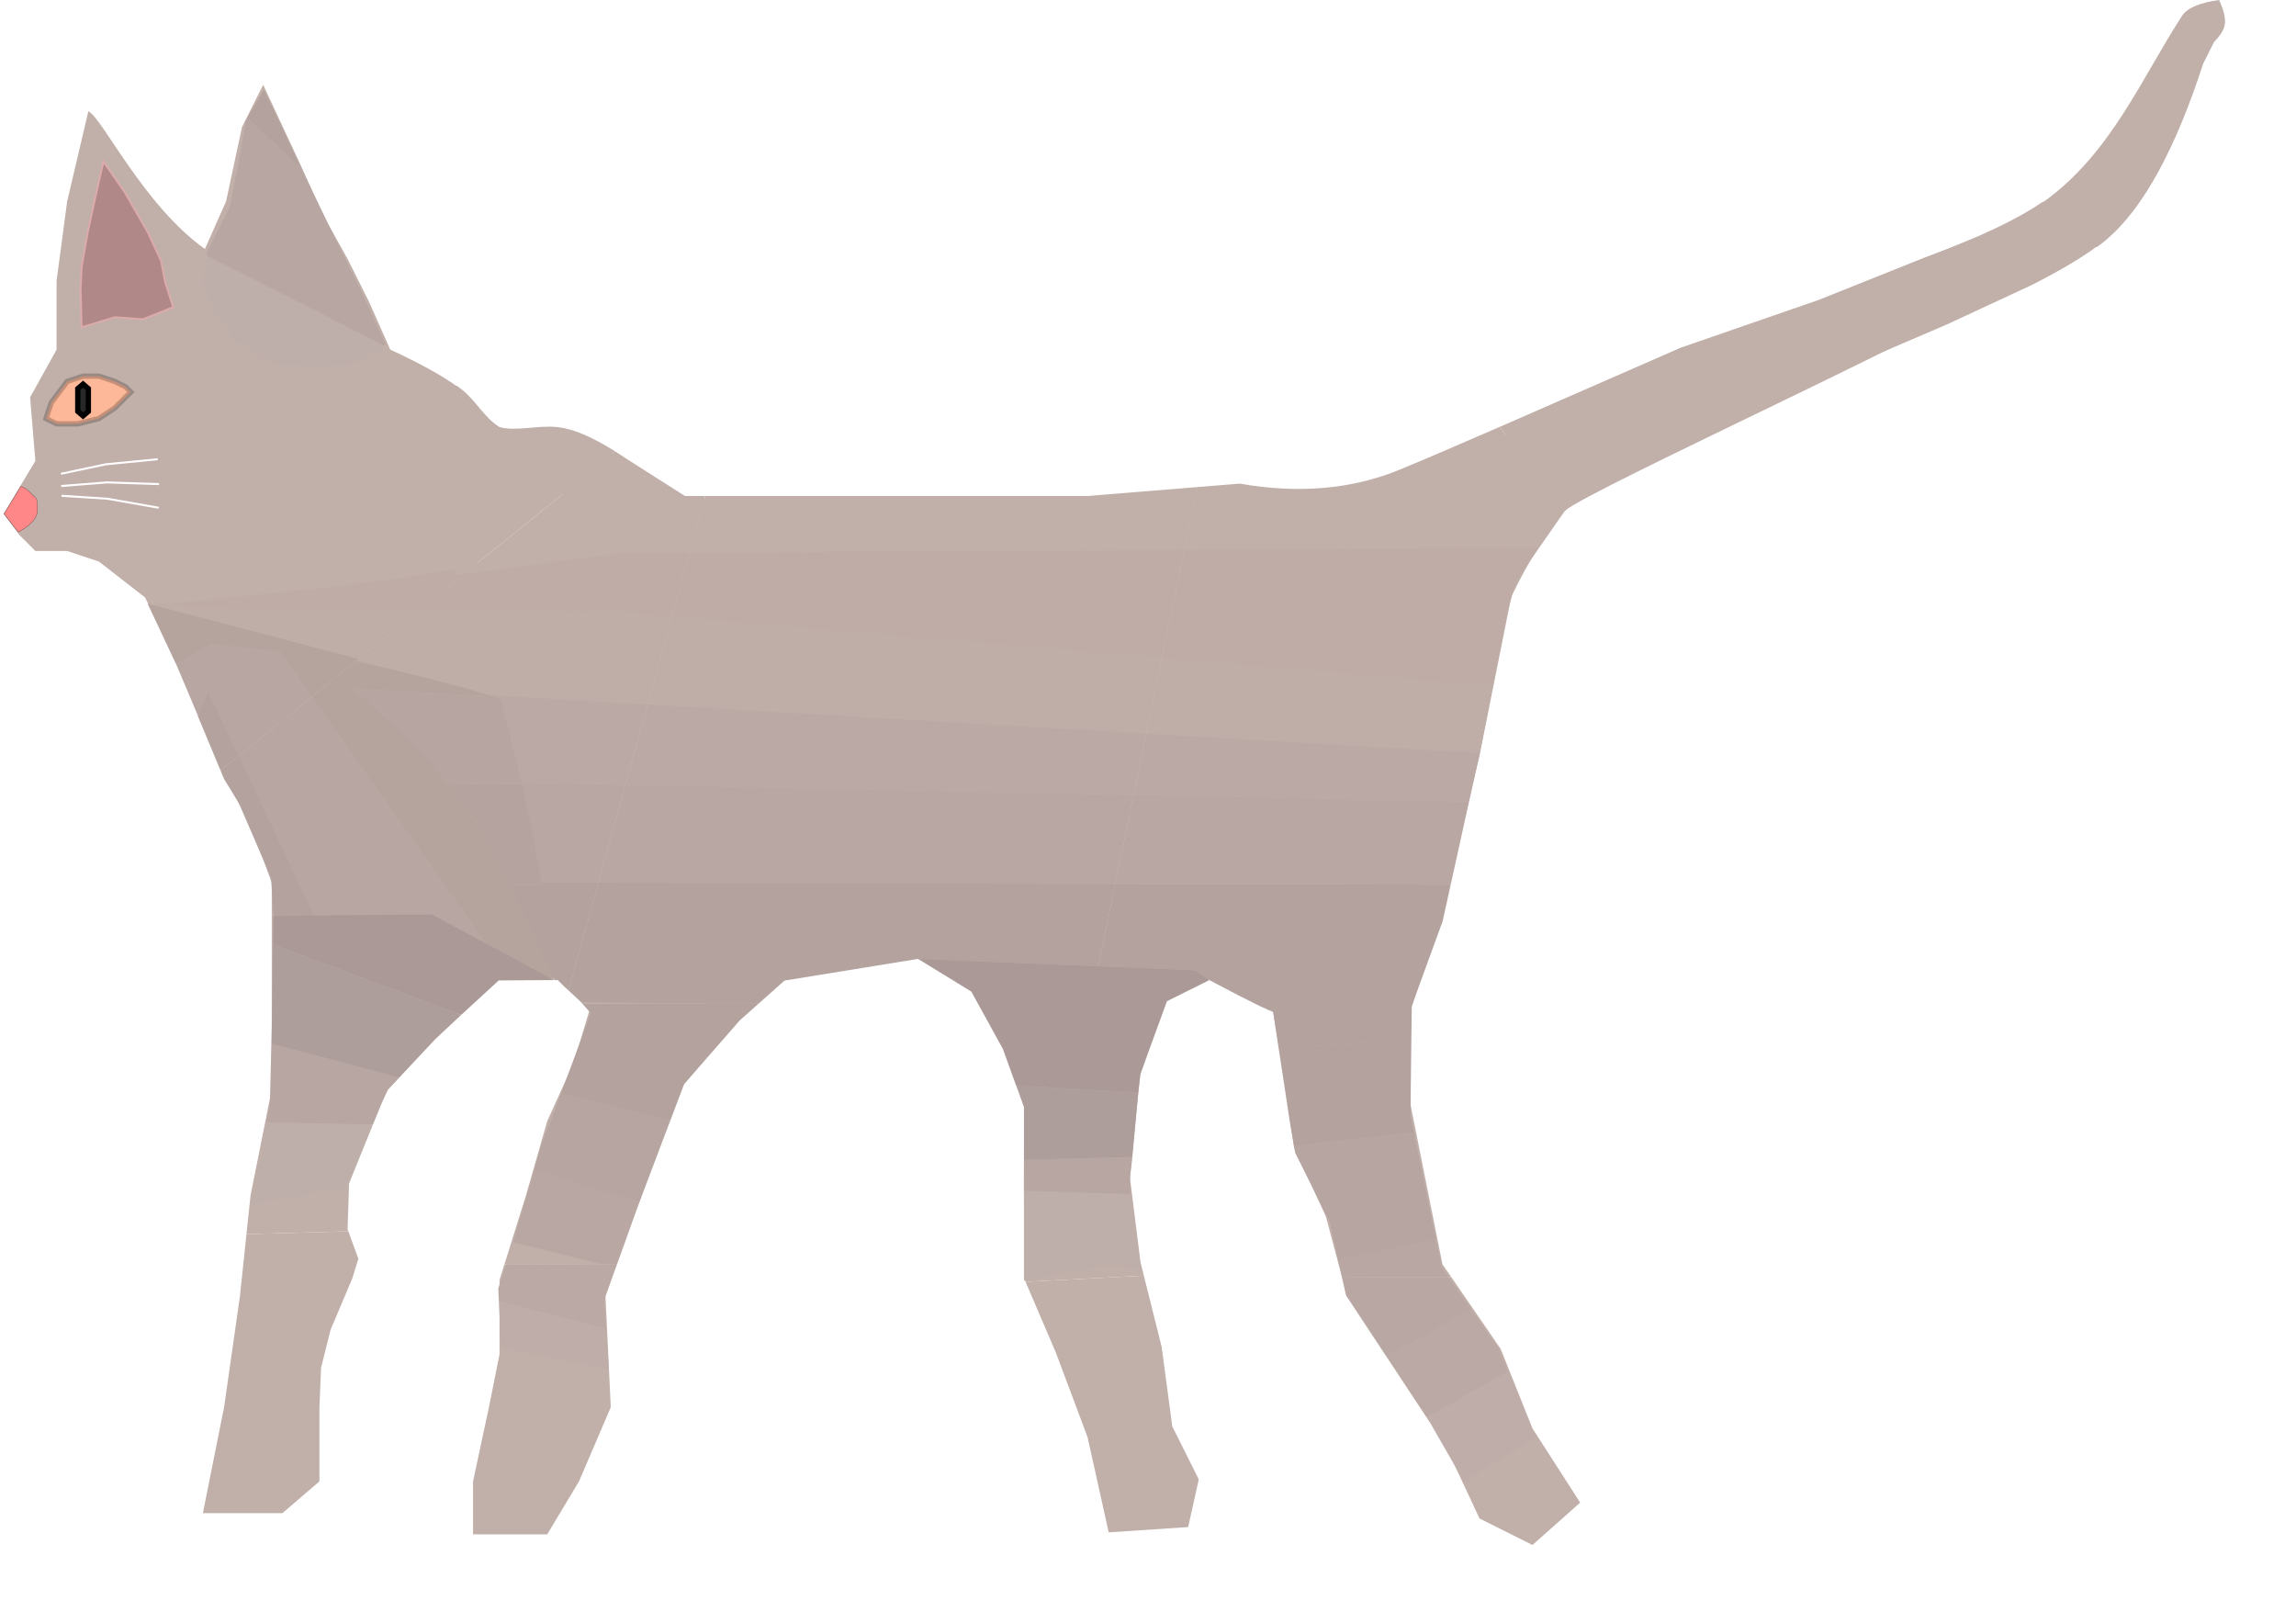
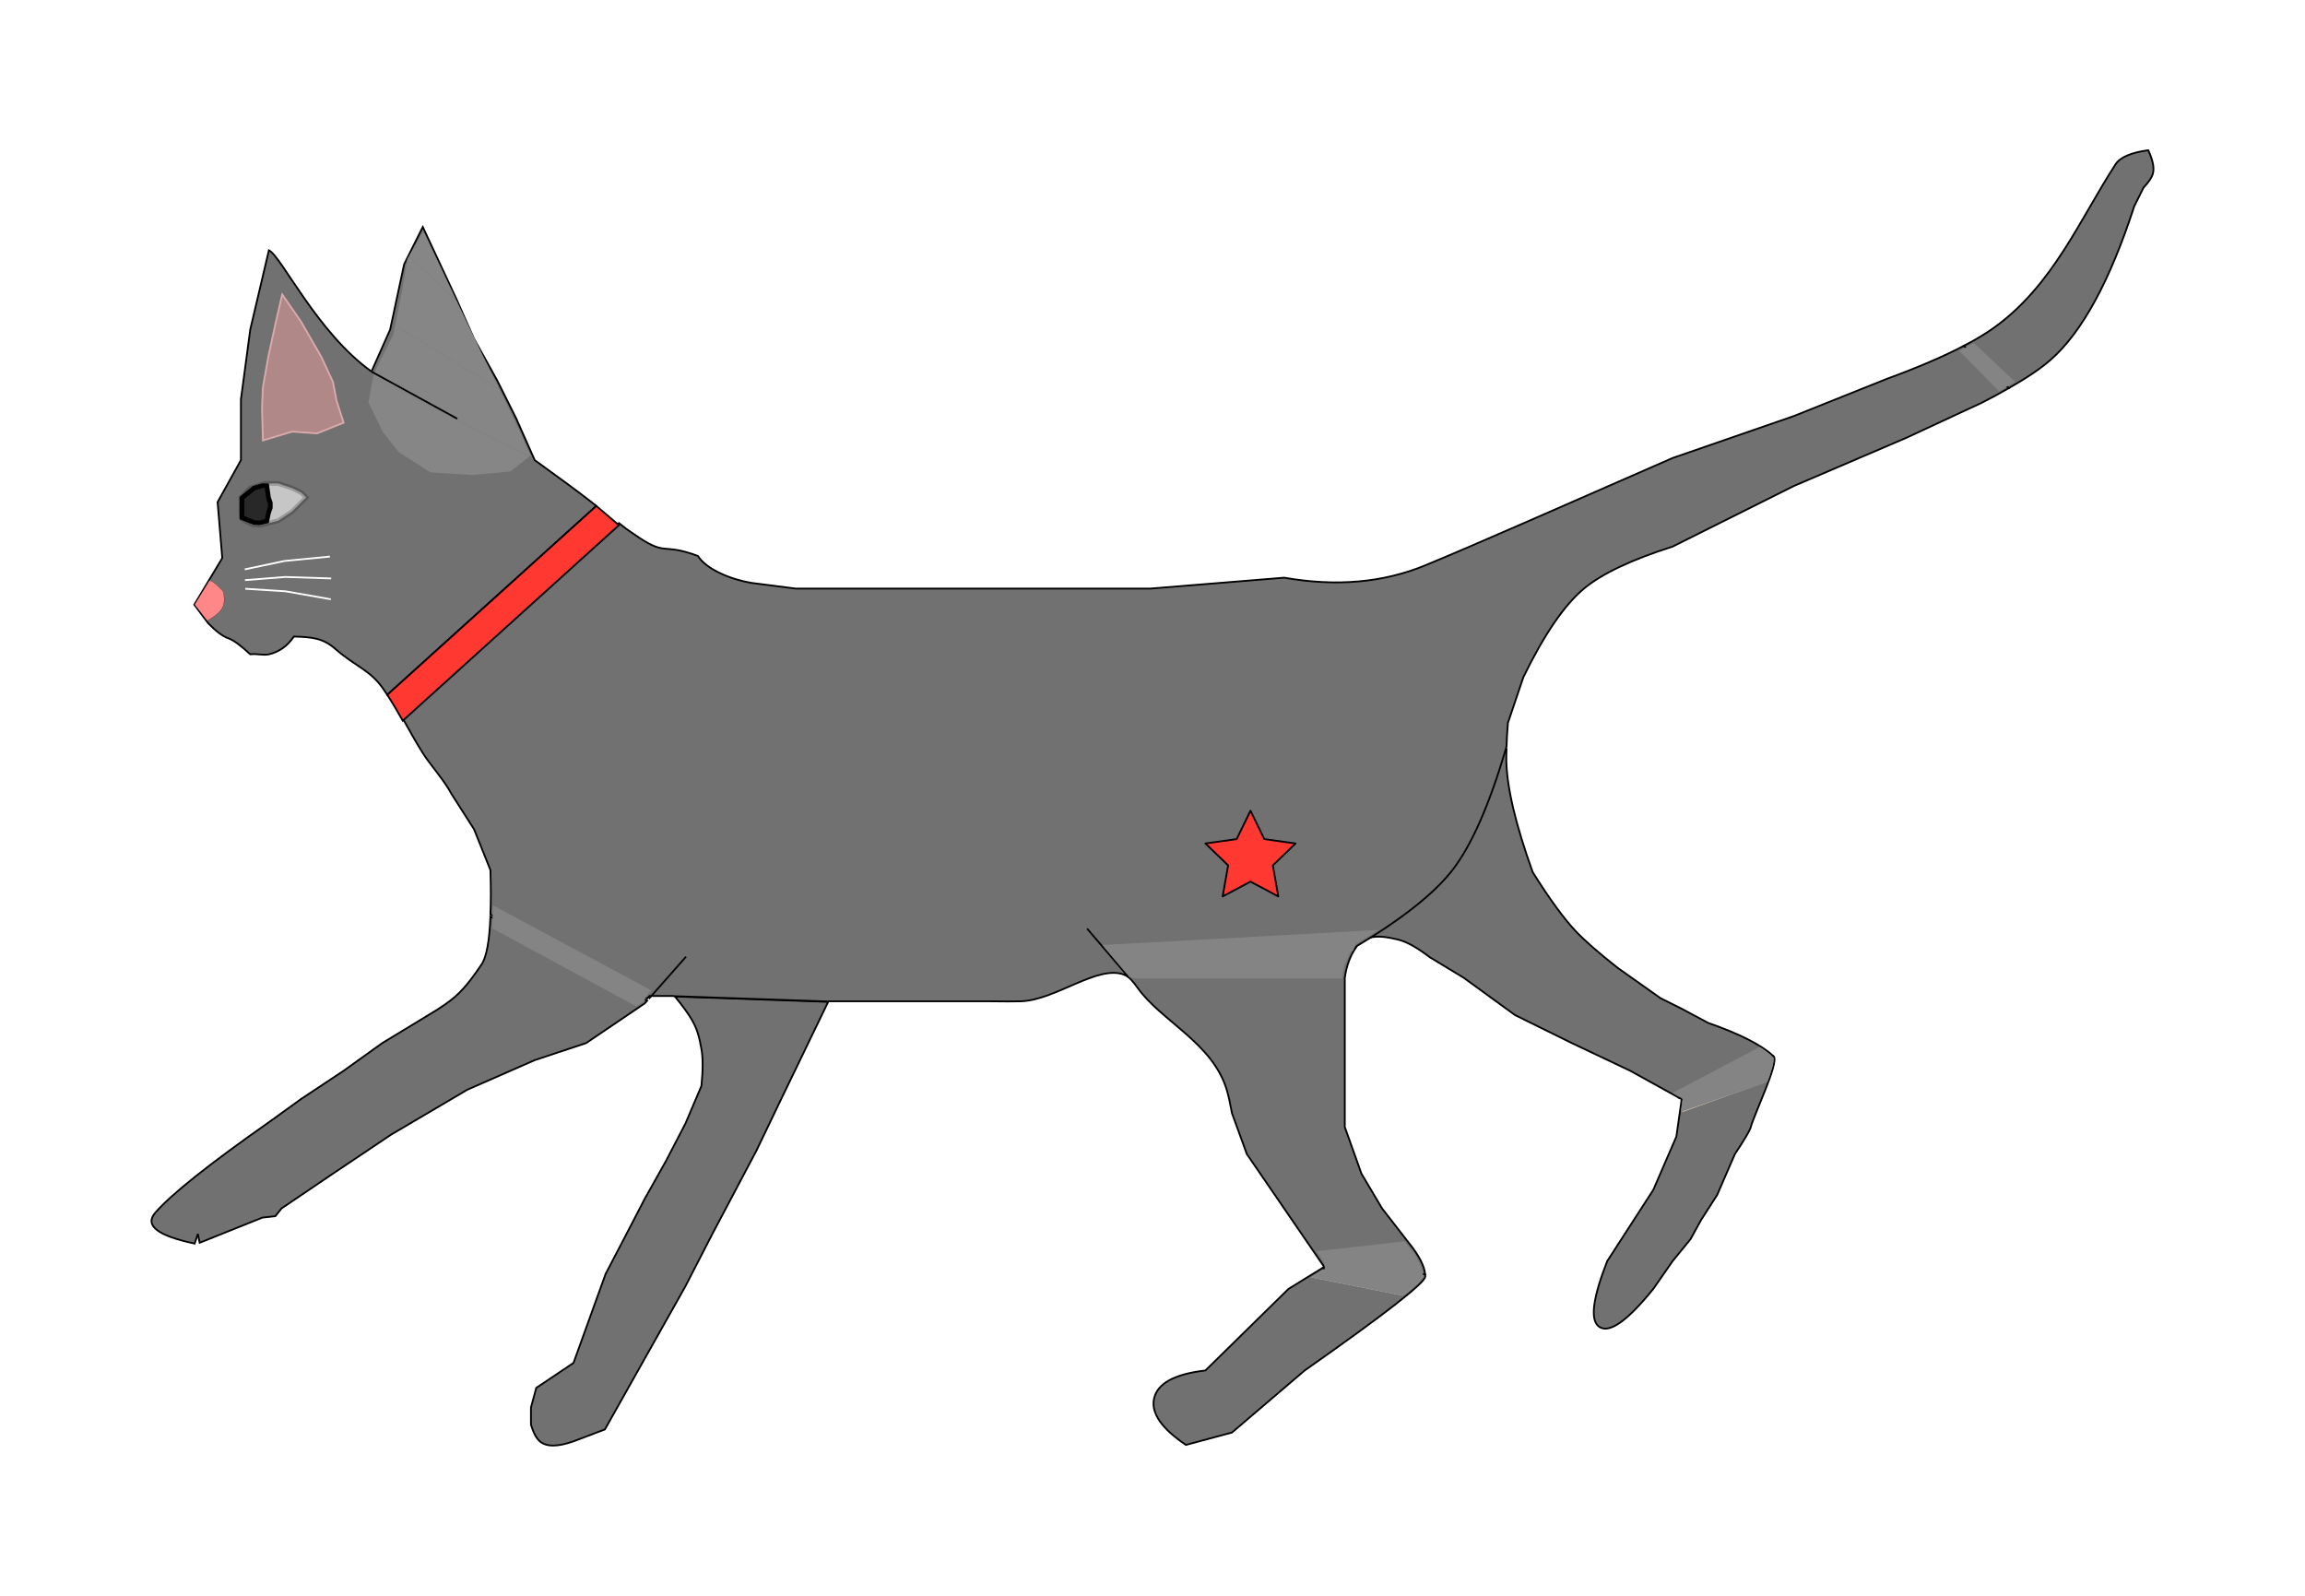
- <svg xmlns="http://www.w3.org/2000/svg" style="isolation:isolate" viewBox="0 0 1140 800">
+ <svg xmlns="http://www.w3.org/2000/svg" style="isolation:isolate" viewBox="0 0 1300 900">
  <defs>
-     <clipPath id="_clipPath_NShyW6czIFx6IiG2rVbZh7Ts6M9mzGLn">
-       <rect width="1140" height="800" />
+     <clipPath id="_clipPath_KwQcZLD8CQBrF9cuWZviYLbmrMdDDrrR">
+       <rect width="1300" height="900" />
    </clipPath>
  </defs>
-   <g clip-path="url(#_clipPath_NShyW6czIFx6IiG2rVbZh7Ts6M9mzGLn)">
-     <g class="front-leg-left">
-       <g class="bottom">
-         <path d=" M 306.379 627.57 L 300.626 643.39 L 303.256 698.623 L 287.475 735.445 L 271.695 761.747 L 234.873 761.747 L 234.873 735.445 L 242.763 698.623 L 248.023 672.322 L 248.023 635.5 L 250.444 627.756 L 306.379 627.57 Z " fill="rgb(193,175,169)" />
-         <path d=" M 298.662 627.596 L 305.601 629.324 L 300 645.231 L 300.965 659.711 L 247.678 645.959 L 247.385 639.692 L 251.365 627.753 L 298.662 627.596 Z " fill="rgb(187,169,165)" />
-         <path d=" M 298.662 627.596 L 254.791 616.672 L 252.923 623.077 L 251.365 627.753 L 298.662 627.596 Z " fill="rgb(187,169,165)" />
-         <path d=" M 300.965 659.711 L 302.308 679.846 L 248.769 669.231 L 247.678 645.959 L 300.965 659.711 Z " fill="rgb(191,173,169)" />
-         <path d=" M 306.218 627.571 L 305.601 629.324 L 298.662 627.596 L 306.218 627.571 Z " fill="rgb(185,167,164)" />
+   <g clip-path="url(#_clipPath_KwQcZLD8CQBrF9cuWZviYLbmrMdDDrrR)">
+     <g style="isolation:isolate" class="cat">
+       <g class="leg-front-right">
+         <path d=" M 467.097 565.014 L 440.598 619.832 L 426.598 648.994 L 401.598 696.255 L 386.598 725.417 L 341.161 806.178 L 323.451 812.901 Q 309.973 817.653 304.451 812.901 Q 301.564 810.415 299.451 803.534 L 299.451 793.795 L 302.451 782.734 L 323.451 768.656 L 341.598 718.378 L 351.598 699.272 L 363.598 676.144 L 375.598 654.765 L 386.598 633.607 L 395.598 612.449 Q 396.944 598.972 395.598 591.677 C 394.469 585.556 393.501 580.955 390.451 575.588 C 388.468 572.098 385.229 567.591 380.669 562.014 L 467.097 565.014 Z " fill="rgb(113,113,113)" vector-effect="non-scaling-stroke" stroke-width="1" stroke="rgb(0,0,0)" stroke-linejoin="miter" stroke-linecap="square" stroke-miterlimit="3" />
      </g>
-       <g class="top">
-         <path d=" M 306.379 627.57 L 311.147 614.459 L 326.927 569.747 L 337.448 540.815 L 366.38 506.623 L 376.38 497.734 L 289.872 498.499 L 292.736 501.363 L 284.845 527.664 L 271.695 556.596 L 261.174 593.418 L 250.444 627.756 L 306.379 627.57 Z " fill="rgb(193,175,169)" />
-         <path d=" M 306.218 627.571 L 311.538 612.462 L 317.442 596.879 L 265.159 581.124 L 254.791 616.672 L 298.662 627.596 L 306.218 627.571 Z " fill="rgb(185,167,164)" />
-         <path d=" M 317.442 596.879 L 332.809 556.32 L 278.614 542.686 L 277.385 546 L 269.077 567.692 L 265.159 581.124 L 317.442 596.879 Z " fill="rgb(183,165,162)" />
-         <path d=" M 332.809 556.32 L 339.692 538.154 L 351.044 525.171 L 292.686 504.745 L 278.614 542.686 L 332.809 556.32 Z " fill="rgb(179,162,158)" />
-         <path d=" M 376.593 498.302 L 367.313 506.563 L 351.044 525.171 L 292.686 504.745 L 293.333 503 L 288.582 497.645 L 376.593 498.302 Z " fill="rgb(179,162,158)" />
+       <g class="leg-back-right">
+         <g class="bottom">
+           <path d=" M 999.872 595.446 Q 1000.236 595.704 1000.451 595.914 C 1003.22 599.682 989.222 628.741 987.451 635.612 Q 986.703 638.517 978.451 650.914 L 968.451 673.969 L 959.451 687.969 L 953.451 698.873 L 943.327 711.27 L 932.451 726.914 Q 909.738 755.017 901.451 747.914 Q 894.451 741.914 906.451 711.27 L 932.451 671.049 L 945.451 641.01 L 948.451 619.969 L 947.025 619.179 L 999.872 595.446 Z " fill="rgb(113,113,113)" vector-effect="non-scaling-stroke" stroke-width="1" stroke="rgb(0,0,0)" stroke-linejoin="miter" stroke-linecap="square" stroke-miterlimit="3" />
+           <path d=" M 946.383 617.326 L 949.846 619.389 L 948.763 627.203 L 995.969 610.239 L 997.351 606.469 L 998.772 601.711 L 999.017 600.848 L 999.479 598.357 L 999.51 597.154 L 997.6 595.119 L 996.991 594.614 L 946.383 617.326 Z " fill="rgb(219,201,180)" />
+         </g>
+         <g class="top">
+           <path d=" M 763.223 535.969 C 764.529 533.712 766.076 532.042 767.845 530.914 C 774.24 526.835 781.301 528.243 788.451 529.914 Q 795.588 531.581 806.451 539.914 L 825.451 551.414 L 854.451 572.489 L 886.451 588.27 L 919.451 603.914 L 947.025 619.179 L 999.997 595.493 C 993.502 589.378 981.315 583.185 963.451 576.914 L 948.451 568.914 L 936.451 562.914 L 912.451 545.914 Q 896.135 533.094 888.451 524.914 Q 878.61 514.436 864.451 491.914 Q 850.013 451.827 849.551 428.914 Q 849.494 426.102 849.689 422.033 L 848.151 424.014 L 763.223 535.969 Z " fill="rgb(113,113,113)" vector-effect="non-scaling-stroke" stroke-width="1" stroke="rgb(0,0,0)" stroke-linejoin="miter" stroke-linecap="square" stroke-miterlimit="3" />
+           <path d=" M 943.162 616.479 L 948.987 619.697 L 947.962 627.1 L 996.793 610.216 L 998.169 606.554 L 999.767 601.245 L 1000.259 598.615 L 1000.332 596.919 L 1000.086 596.255 L 998.447 594.76 L 995.516 592.487 L 992.526 590.451 L 943.162 616.479 Z " fill="rgb(132,132,132)" />
+         </g>
      </g>
-     </g>
-     <g class="back-leg-left">
-       <g class="bottom">
-         <path d=" M 720.69 634.159 L 745.119 669.692 L 760.9 709.144 L 784.571 745.966 L 760.9 767.007 L 734.599 753.856 L 716.188 714.404 L 689.886 674.952 L 668.845 643.39 L 666.321 633.925 L 720.69 634.159 Z " fill="rgb(193,175,169)" />
-         <path d=" M 748.689 680.791 L 762.462 713.846 L 726.769 735.385 L 710.154 706.462 L 708.356 703.739 L 748.689 680.791 Z " fill="rgb(191,173,169)" />
-         <path d=" M 748.689 680.791 L 744 669.538 L 730.499 650.167 L 688.422 673.544 L 708.356 703.739 L 748.689 680.791 Z " fill="rgb(187,169,165)" />
-         <path d=" M 719.337 634.153 L 730.499 650.167 L 688.422 673.544 L 668.308 643.077 L 666.291 633.925 L 719.337 634.153 Z " fill="rgb(185,167,164)" />
+       <g class="body">
+         <path d=" M 1132.971 218.891 C 1128.483 221.518 1123.351 224.278 1117.734 227.136 L 1075.178 246.906 L 1011.711 274.093 L 943.327 308.285 Q 908.445 319.392 893.354 331.956 Q 876.794 345.744 859.163 381.929 L 850.451 407.723 C 850.034 412.912 849.759 417.389 849.689 420.843 L 849.151 422.823 Q 835.194 469.978 819.151 490.723 Q 803.694 510.711 763.223 534.778 L 634.135 549.761 C 618.962 543.877 595.421 564.175 575.598 564.723 Q 569.626 564.888 558.598 564.723 L 543.598 564.723 L 522.598 564.723 L 498.834 564.723 L 467.598 564.723 L 467.097 564.823 L 380.151 561.823 L 379.451 561.723 L 366.308 561.723 L 366.308 561.723 L 365.019 563.15 L 276.593 515.76 C 276.902 508.753 276.897 500.378 276.598 490.723 L 267.382 467.723 L 254.598 447.723 C 250.657 440.156 242.502 431.188 238.45 424.723 C 234.338 418.162 230.782 411.675 227.159 405.274 L 349.065 295.014 C 351.622 297.099 354.18 299.048 356.806 300.723 C 376.598 314.723 372.174 305.583 393.628 313.545 C 398.266 321.001 411.931 326.723 423.598 328.723 L 448.861 331.956 L 540.916 331.956 L 632.971 331.956 L 648.752 331.956 L 724.286 325.805 Q 768.286 333.528 803.93 318.805 Q 823.505 310.72 859.163 295.134 L 943.327 258.312 L 1011.711 234.641 L 1064.313 213.6 Q 1090.397 204.064 1107.588 195.031 L 1132.971 218.891 Z " fill="rgb(113,113,113)" vector-effect="non-scaling-stroke" stroke-width="1" stroke="rgb(0,0,0)" stroke-linejoin="miter" stroke-linecap="square" stroke-miterlimit="3" />
+         <path d=" M 705.263 457.24 L 713.059 473.237 L 730.68 475.707 L 717.876 488.064 L 720.971 505.587 L 705.263 497.228 L 689.554 505.587 L 692.65 488.064 L 679.845 475.707 L 697.468 473.237 L 705.263 457.24 Z " fill-rule="evenodd" fill="rgb(255,56,49)" vector-effect="non-scaling-stroke" stroke-width="1" stroke="rgb(0,0,0)" stroke-linejoin="round" stroke-linecap="butt" stroke-miterlimit="1.414" />
+         <g class="tail-top">
+           <path d=" M 1132.971 218.891 Q 1148.109 210.283 1156.368 203.079 Q 1183.102 179.761 1203.711 116.285 L 1208.971 105.764 Q 1213.339 101.145 1214.231 97.874 Q 1215.517 93.161 1211.601 84.723 Q 1197.037 86.712 1193.19 92.614 C 1173.389 122.994 1158.024 160.745 1124.807 184.668 C 1120.091 188.065 1114.38 191.517 1107.588 195.031 L 1132.971 218.891 Z " fill="rgb(113,113,113)" vector-effect="non-scaling-stroke" stroke-width="1" stroke="rgb(0,0,0)" stroke-linejoin="miter" stroke-linecap="square" stroke-miterlimit="3" />
+           <path d=" M 1105.01 197.86 L 1108.594 195.984 L 1113.246 193.481 L 1136.502 215.353 L 1131.892 218.023 L 1127.354 220.592 L 1105.01 197.86 Z " fill="rgb(132,132,132)" />
+         </g>
      </g>
-       <g class="top">
-         <path d=" M 720.69 634.159 L 716.188 627.61 L 700.407 548.705 L 700.407 511.955 L 633.61 511.28 C 635.008 520.139 636.216 527.196 637.284 532.925 L 642.544 569.747 L 658.325 603.938 L 666.321 633.925 L 720.69 634.159 Z " fill="rgb(193,175,169)" />
-         <path d=" M 719.337 634.153 L 715.692 628.923 L 712.945 615.405 L 664.456 625.594 L 666.291 633.925 L 719.337 634.153 Z " fill="rgb(185,167,164)" />
-         <path d=" M 712.945 615.405 L 702.139 562.239 L 642.471 568.826 L 643.077 572.308 L 660.308 606.769 L 664.456 625.594 L 712.945 615.405 Z " fill="rgb(183,165,162)" />
-         <path d=" M 702.139 562.239 L 700.308 553.231 L 700.765 516.048 L 634.894 520.531 L 640.615 558.154 L 642.471 568.826 L 702.139 562.239 Z " fill="rgb(179,162,158)" />
+       <g style="isolation:isolate" class="head">
+         <path d=" M 218.416 391.875 C 217.636 390.691 216.841 389.51 216.023 388.331 C 208.747 377.849 200.462 375.91 189.216 366.048 C 182.275 359.96 176.267 359.285 165.76 359.011 Q 160.258 367.032 151.729 369.014 C 148.519 369.76 144.988 368.529 141.135 369.014 Q 133.023 361.455 128.849 360.018 Q 124.062 358.37 117.464 351.558 L 109.574 341.037 L 125.354 314.736 L 122.724 283.174 L 135.875 259.503 L 135.875 225.311 L 141.135 185.859 L 151.656 141.147 C 158.667 144.457 178.834 187.612 209.519 209.53 L 220.039 185.859 L 227.93 149.037 L 238.45 127.996 L 256.861 167.448 L 267.382 191.119 L 280.533 214.79 L 291.053 235.832 L 301.574 259.503 Q 322.551 274.584 333.598 283.174 C 334.516 283.888 335.42 284.613 336.321 285.341 L 218.416 391.875 Z " fill="rgb(113,113,113)" vector-effect="non-scaling-stroke" stroke-width="1" stroke="rgb(0,0,0)" stroke-linejoin="miter" stroke-linecap="square" stroke-miterlimit="3" />
+         <path d=" M 109.772 340.984 Q 115.273 332.159 118.124 327.385 C 120.823 328.047 123.113 330.746 125.979 333.622 C 126.321 335.786 126.831 338.805 125.979 341.476 Q 124.583 345.852 116.869 350.067 L 109.772 340.984 Z " fill="rgb(255,135,135)" vector-effect="non-scaling-stroke" stroke-width="0.1" stroke="rgb(0,0,0)" stroke-linejoin="miter" stroke-linecap="square" stroke-miterlimit="3" />
+         <path d=" M 147.783 229.914 L 148.283 218.414 L 151.283 201.414 L 155.283 182.914 L 159.165 166.076 L 169.783 181.414 L 181.283 201.414 L 187.783 215.414 L 189.783 225.914 L 193.783 238.414 L 178.783 244.414 L 164.783 243.414 L 148.283 248.414 L 147.783 229.914 Z " fill="rgb(176,136,136)" vector-effect="non-scaling-stroke" stroke-width="1" stroke="rgb(219,170,170)" stroke-linejoin="miter" stroke-linecap="square" stroke-miterlimit="3" />
+         <g style="isolation:isolate" class="cat-eye">
+           <path d=" M 135.875 280.544 L 141.135 275.284 L 149.026 272.653 L 156.916 272.653 L 164.806 275.284 L 170.067 277.914 L 172.697 280.544 L 170.067 283.174 L 164.806 288.434 L 156.916 293.695 L 146.396 296.325 L 142.451 295.914 L 138.451 293.914 L 136.248 292.626 L 135.875 288.434 L 135.875 280.544 Z " fill="rgb(198,198,198)" vector-effect="non-scaling-stroke" stroke-width="2.63" stroke="rgb(0,0,0)" stroke-opacity="0.22" stroke-linejoin="miter" stroke-linecap="square" stroke-miterlimit="3" />
+           <path d=" M 148.099 273.914 L 143.238 275.284 L 136.451 280.83 L 136.451 283.603 L 136.451 286.376 L 136.451 289.149 L 136.451 291.922 L 143.238 294.695 L 146.132 294.914 L 150.451 293.914 L 151.451 289.149 L 152.451 286.376 L 152.451 283.603 L 151.451 280.83 L 150.451 273.914 L 148.099 273.914 Z " fill="rgb(40,40,40)" vector-effect="non-scaling-stroke" stroke-width="2.63" stroke="rgb(0,0,0)" stroke-linejoin="miter" stroke-linecap="square" stroke-miterlimit="3" />
+         </g>
+         <g style="isolation:isolate" class="whiskers">
+           <path d=" M 138.511 321.014 L 160.357 316.399 L 185.588 313.937" fill="none" vector-effect="non-scaling-stroke" stroke-width="1" stroke="rgb(255,255,255)" stroke-linejoin="miter" stroke-linecap="square" stroke-miterlimit="3" />
+           <path d=" M 138.677 327.147 L 160.937 325.396 L 186.274 326.219" fill="none" vector-effect="non-scaling-stroke" stroke-width="1" stroke="rgb(255,255,255)" stroke-linejoin="miter" stroke-linecap="square" stroke-miterlimit="3" />
+           <path d=" M 138.851 332.08 L 161.134 333.499 L 186.1 337.901" fill="none" vector-effect="non-scaling-stroke" stroke-width="1" stroke="rgb(255,255,255)" stroke-linejoin="miter" stroke-linecap="square" stroke-miterlimit="3" />
+         </g>
+         <g style="isolation:isolate" class="right-ear-shadow">
+           <path d=" M 298.59 257.456 L 287.783 265.914 L 266.283 267.914 L 242.783 266.414 L 224.783 254.914 L 215.783 243.414 L 207.783 226.914 L 210.432 212.789 L 298.59 257.456 Z " fill="rgb(134,134,134)" />
+           <path d=" M 281.78 219.689 L 288.783 233.914 L 299.283 256.914 L 298.59 257.456 L 210.432 212.789 L 210.783 210.914 L 221.783 188.914 L 222.862 183.521 L 281.78 219.689 Z " fill="rgb(134,134,134)" />
+           <path d=" M 257.442 169.379 L 272.783 201.414 L 281.78 219.689 L 222.862 183.521 L 226.783 163.914 L 229.783 145.914 L 230.63 144.455 L 257.442 169.379 Z " fill="rgb(134,134,134)" />
+           <path d=" M 257.442 169.379 L 238.783 130.414 L 230.63 144.455 L 257.442 169.379 Z " fill="rgb(134,134,134)" />
+           <line x1="210.324" y1="210.044" x2="257.442" y2="235.914" vector-effect="non-scaling-stroke" stroke-width="1" stroke="rgb(0,0,0)" stroke-linejoin="miter" stroke-linecap="square" stroke-miterlimit="3" />
+         </g>
+         <path d=" M 349.065 296.205 C 344.904 292.779 340.75 288.977 336.321 285.341 L 218.416 391.875 C 221.558 396.685 224.378 401.549 227.159 406.465 L 349.065 296.205 Z " fill="rgb(255,56,49)" vector-effect="non-scaling-stroke" stroke-width="1" stroke="rgb(0,0,0)" stroke-linejoin="miter" stroke-linecap="square" stroke-miterlimit="3" />
      </g>
-     </g>
-     <g class="neck">
-       <path d=" M 305.531 224.156 C 294.102 216.917 284.585 212.895 276.955 212.048 C 267.065 210.95 256.51 214.301 248.023 212.048 C 240.258 207.097 236.713 199.43 229.612 193.637 C 228.772 192.951 227.877 192.257 226.905 191.551 L 72.123 296.85 L 72.123 296.85 L 82.325 317.253 L 92.845 340.925 L 100.736 359.336 L 109.896 382.236 L 305.531 224.156 Z " fill="rgb(193,175,169)" />
-       <path d=" M 118.808 375.035 L 112.757 362.13 L 103.101 342.817 L 98.272 355.598 L 109.502 382.554 L 118.808 375.035 Z " fill="rgb(179,162,158)" />
-       <path d=" M 134.702 362.192 L 105.373 316.402 L 87.369 329.489 L 98.433 355.685 L 103.215 343.337 L 118.43 375.34 L 134.702 362.192 Z " fill="rgb(183,166,162)" />
-       <path d=" M 208.582 302.494 L 73.846 300.497 C 102.693 311.151 140.672 319.749 176.827 328.153 L 208.582 302.494 Z " fill="rgb(191,173,168)" />
-       <path d=" M 154.882 345.885 L 138.056 322.02 L 105.373 316.686 L 134.622 362.257 L 154.882 345.885 Z " fill="rgb(183,166,162)" />
-       <path d=" M 167.481 335.705 L 163.609 332.569 L 138.727 323.025 L 154.861 345.903 L 167.481 335.705 Z " fill="rgb(181,163,158)" />
-       <path d=" M 178.054 327.161 L 73.278 299.645 L 87.297 329.489 L 104.74 319.572 L 138.888 323.219 L 165.553 337.263 L 178.054 327.161 Z " fill="rgb(181,163,158)" />
-       <path d=" M 230.803 284.417 L 223.886 282.803 Q 182.191 290.961 73.385 300.346 L 113.077 301.846 L 208.38 302.895 L 230.803 284.417 Z " fill="rgb(191,172,167)" />
-     </g>
-     <g class="mid-body">
-       <path d=" M 540.518 503.111 L 488.533 502.626 L 482.106 490.842 L 455.804 475.062 L 424.243 480.322 L 390.051 485.582 L 376.38 497.734 L 289.872 498.499 L 282.467 491.095 L 350.163 246.24 L 432.133 246.24 L 524.188 246.24 L 539.969 246.24 L 594.396 241.808 L 540.518 503.111 Z " fill="rgb(193,175,169)" />
-       <path d=" M 587.954 273.048 L 342.289 274.719 L 349.67 248.021 L 531.125 248.466 L 594.144 243.026 L 587.954 273.048 Z " fill="rgb(193,175,169)" />
-       <path d=" M 376.593 498.302 L 389.5 486.813 L 455.809 476.047 L 545.341 479.723 L 553.77 438.84 L 297.084 438.226 L 282.291 491.734 L 288.089 497.089 L 288.582 497.645 L 376.593 498.302 Z " fill="rgb(179,162,158)" />
-       <path d=" M 569.162 364.192 L 321.547 349.742 L 333.713 305.737 L 557.094 324.806 L 576.933 326.5 L 569.162 364.192 Z " fill="rgb(191,173,168)" />
-       <path d=" M 576.906 326.633 L 333.622 306.067 L 342.367 274.436 L 587.979 272.93 L 576.906 326.633 Z " fill="rgb(191,172,167)" />
-       <path d=" M 553.77 438.84 L 297.084 438.226 L 310.535 389.574 L 562.883 394.643 L 553.77 438.84 Z " fill="rgb(185,167,163)" />
-       <path d=" M 562.883 394.643 L 310.535 389.574 L 321.547 349.742 L 569.162 364.192 L 562.883 394.643 Z " fill="rgb(187,169,166)" />
-     </g>
-     <g class="back-body">
-       <path d=" M 776.896 253.842 Q 763.957 268.347 750.38 296.212 L 734.599 375.116 L 716.188 454.021 L 700.407 501.363 L 700.407 511.955 L 633.61 511.28 Q 632.873 506.86 632.023 501.363 Q 623.526 497.924 600.462 485.582 L 579.421 496.103 L 576.796 503.451 L 540.518 503.111 L 594.396 241.808 L 615.503 240.089 Q 659.503 247.812 695.147 233.089 C 707.07 228.164 723.468 221.153 744.568 211.948 L 776.896 253.842 Z " fill="rgb(193,175,169)" />
-       <path d=" M 776.781 253.693 C 775.877 254.408 775.612 254.857 775.953 255.053 L 764.281 271.849 L 587.954 273.048 L 594.144 243.026 L 615.654 241.169 L 626.556 243.124 L 648.71 243.692 L 671.432 241.988 L 687.337 238.012 L 723.124 223.811 C 724.279 224.52 733.244 221.45 747.547 215.808 L 776.781 253.693 Z " fill="rgb(193,175,169)" />
-       <path d=" M 545.341 479.723 L 593.609 481.704 L 600.423 486.55 L 614.703 494.041 L 623.452 498.447 L 626.322 499.839 L 629.798 501.411 L 632.135 502.392 L 634.894 520.531 L 700.765 516.048 L 700.97 499.314 L 716.308 457.278 L 720.289 439.239 L 553.77 438.84 L 545.341 479.723 Z " fill="rgb(179,162,158)" />
-       <path d=" M 569.162 364.192 L 734.692 373.851 L 741.195 340.522 L 576.933 326.5 L 569.162 364.192 Z " fill="rgb(191,173,168)" />
-       <path d=" M 576.906 326.633 L 741.195 340.522 L 748.118 305.041 L 752.663 288.568 L 764.281 271.849 L 587.979 272.93 L 576.906 326.633 Z " fill="rgb(191,172,167)" />
-       <path d=" M 553.77 438.84 L 720.289 439.239 L 729.392 397.988 L 562.883 394.643 L 553.77 438.84 Z " fill="rgb(185,167,163)" />
-       <path d=" M 562.883 394.643 L 729.392 397.988 L 734.485 374.911 L 734.692 373.851 L 569.162 364.192 L 562.883 394.643 Z " fill="rgb(187,169,166)" />
-     </g>
-     <g class="head">
-       <path d=" M 73.123 297.85 L 72.804 297.212 L 49.133 278.801 L 33.352 273.541 L 17.571 273.541 L 9.681 265.651 L 1.79 255.13 L 17.571 228.829 L 14.941 197.267 L 28.092 173.596 L 28.092 139.404 L 33.352 99.952 L 43.873 55.24 C 50.884 58.55 71.051 101.705 101.736 123.623 L 112.256 99.952 L 120.147 63.13 L 130.667 42.089 L 149.078 81.541 L 159.599 105.212 L 172.749 128.884 L 183.27 149.925 L 193.79 173.596 Q 216.271 183.916 227.905 192.551 L 73.123 297.85 L 73.123 297.85 Z " fill="rgb(193,175,169)" />
-       <path d=" M 25.462 199.897 L 33.352 189.377 L 41.243 186.747 L 49.133 186.747 L 57.023 189.377 L 62.284 192.007 L 64.914 194.637 L 62.284 197.267 L 57.023 202.527 L 49.133 207.788 L 38.612 210.418 L 33.352 210.418 L 28.092 210.418 L 22.832 207.788 L 25.462 199.897 Z " fill="rgb(253,184,153)" vector-effect="non-scaling-stroke" stroke-width="2.63" stroke="rgb(0,0,0)" stroke-opacity="0.22" stroke-linejoin="miter" stroke-linecap="square" stroke-miterlimit="3" />
-       <path d=" M 41.243 190.692 L 38.612 192.946 L 38.612 195.201 L 38.612 197.455 L 38.612 199.709 L 38.612 201.964 L 38.612 204.218 L 41.243 206.473 L 43.873 204.218 L 43.873 201.964 L 43.873 199.709 L 43.873 197.455 L 43.873 195.201 L 43.873 192.946 L 41.243 190.692 Z " fill="rgb(40,40,40)" vector-effect="non-scaling-stroke" stroke-width="2.63" stroke="rgb(0,0,0)" stroke-linejoin="miter" stroke-linecap="square" stroke-miterlimit="3" />
-       <path d=" M 1.989 255.077 Q 7.49 246.252 10.341 241.479 C 13.039 242.14 15.33 244.839 18.196 247.715 C 18.538 249.879 19.048 252.898 18.196 255.569 Q 16.8 259.945 9.086 264.16 L 1.989 255.077 Z " fill="rgb(255,135,135)" vector-effect="non-scaling-stroke" stroke-width="0.1" stroke="rgb(0,0,0)" stroke-linejoin="miter" stroke-linecap="square" stroke-miterlimit="3" />
-       <path d=" M 30.728 235.107 L 52.574 230.492 L 77.805 228.031" fill="none" vector-effect="non-scaling-stroke" stroke-width="1" stroke="rgb(255,255,255)" stroke-linejoin="miter" stroke-linecap="square" stroke-miterlimit="3" />
-       <path d=" M 30.894 241.24 L 53.154 239.489 L 78.491 240.312" fill="none" vector-effect="non-scaling-stroke" stroke-width="1" stroke="rgb(255,255,255)" stroke-linejoin="miter" stroke-linecap="square" stroke-miterlimit="3" />
-       <path d=" M 31.068 246.173 L 53.351 247.592 L 78.317 251.994" fill="none" vector-effect="non-scaling-stroke" stroke-width="1" stroke="rgb(255,255,255)" stroke-linejoin="miter" stroke-linecap="square" stroke-miterlimit="3" />
-       <path d=" M 40 144.007 L 40.5 132.507 L 43.5 115.507 L 47.5 97.007 L 51.382 80.17 L 62 95.507 L 73.5 115.507 L 80 129.507 L 82 140.007 L 86 152.507 L 71 158.507 L 57 157.507 L 40.5 162.507 L 40 144.007 Z " fill="rgb(176,136,136)" vector-effect="non-scaling-stroke" stroke-width="1" stroke="rgb(219,170,170)" stroke-linejoin="miter" stroke-linecap="square" stroke-miterlimit="3" />
-       <path d=" M 190.807 171.549 L 180 180.007 L 158.5 182.007 L 135 180.507 L 117 169.007 L 108 157.507 L 100 141.007 L 102.648 126.882 L 190.807 171.549 Z " fill="rgb(191,175,171)" />
-       <path d=" M 173.997 133.782 L 181 148.007 L 191.5 171.007 L 190.807 171.549 L 102.648 126.882 L 103 125.007 L 114 103.007 L 115.078 97.614 L 173.997 133.782 Z " fill="rgb(183,166,162)" />
-       <path d=" M 149.659 83.472 L 165 115.507 L 173.997 133.782 L 115.078 97.614 L 119 78.007 L 122 60.007 L 122.847 58.548 L 149.659 83.472 Z " fill="rgb(183,166,162)" />
-       <path d=" M 149.659 83.472 L 131 44.507 L 122.847 58.548 L 149.659 83.472 Z " fill="rgb(179,162,158)" />
-     </g>
-     <g class="bottom-tail">
-       <path d=" M 776.781 253.693 C 790.963 241.851 973.934 159.639 1011.967 133.341 C 1040.936 113.311 1015.654 110.52 1011.967 108.34 C 1004.67 104.025 815.684 189.029 747.547 215.808 L 776.781 253.693 Z " fill="rgb(193,175,169)" />
-       <path d=" M 1042.105 121.65 Q 1030.284 130.565 1008.951 141.419 L 966.395 161.19 L 902.927 188.377 L 834.544 222.568 Q 799.661 233.676 784.571 246.24 C 782.033 248.353 779.476 250.861 776.896 253.842 L 744.568 211.948 Q 747.3 210.764 750.38 209.418 L 834.544 172.596 L 902.927 148.925 L 955.53 127.884 C 981.869 118.254 1001.472 109.006 1014.32 100.139 L 1042.105 121.65 Z " fill="rgb(193,175,169)" />
-     </g>
-     <g class="top-tail">
-       <path d=" M 1041.105 122.65 C 1043.239 121.158 1045.004 119.742 1046.585 118.363 Q 1073.319 95.044 1093.927 31.568 L 1099.188 21.048 Q 1103.556 16.428 1104.448 13.158 Q 1105.733 8.444 1101.818 0.007 Q 1087.254 1.995 1083.407 7.897 C 1063.606 38.277 1048.24 76.029 1015.023 99.952 Q 1014.201 100.544 1013.32 101.139 L 1041.105 122.65 Z " fill="rgb(193,175,169)" />
-     </g>
-     <g class="upper-body">
-       <path d=" M 350.163 246.24 L 340.078 246.24 L 311.147 227.829 Q 308.254 225.849 305.531 224.156 L 109.896 382.236 L 111.256 385.637 L 124.407 409.308 L 134.927 438.24 L 134.927 485.582 L 134.927 491.198 L 234.632 497.485 L 248.023 485.582 L 276.955 485.582 L 282.467 491.095 L 350.163 246.24 Z " fill="rgb(193,175,169)" />
-       <path d=" M 349.67 248.021 L 341 248 L 292 218 L 270.667 263 L 256.451 275.303 L 342.289 274.719 L 349.67 248.021 Z " fill="rgb(193,175,169)" />
-       <path d=" M 118.808 375.035 L 156.291 454.983 L 136.027 455.362 L 134.572 435.722 L 118.569 398.624 L 111.25 386.75 L 109.502 382.554 L 118.808 375.035 Z " fill="rgb(179,162,158)" />
-       <path d=" M 134.702 362.192 L 193.689 454.284 L 156.291 454.983 L 118.43 375.34 L 134.702 362.192 Z " fill="rgb(183,166,162)" />
-       <path d=" M 154.882 345.885 L 241.375 468.563 L 213.86 453.907 L 193.689 454.284 L 134.622 362.257 L 154.882 345.885 Z " fill="rgb(183,166,162)" />
-       <path d=" M 167.481 335.705 L 181.618 347.152 L 213.116 376.975 L 239.717 412.855 L 275.211 486.563 L 241.549 468.822 L 154.861 345.903 L 167.481 335.705 Z " fill="rgb(181,163,158)" />
-       <path d=" M 178.054 327.161 L 248.616 345.692 L 248.697 346.016 L 173.423 341.782 L 170.75 340 L 165.553 337.263 L 178.054 327.161 Z " fill="rgb(181,163,158)" />
-       <path d=" M 173.423 341.782 L 181.25 347 L 212.166 376.331 L 222.295 389.44 L 259.297 389.149 L 255.254 372.103 L 248.697 346.016 L 173.423 341.782 Z " fill="rgb(183,165,162)" />
-       <path d=" M 222.295 389.44 L 223.5 391 L 239 411.75 L 252.395 439.385 L 269.209 439.385 L 262.993 404.735 L 259.297 389.149 L 222.295 389.44 Z " fill="rgb(181,163,159)" />
-       <path d=" M 252.395 439.385 L 259.537 454.118 L 275.219 486.578 L 274.598 469.893 L 269.816 442.769 L 269.209 439.385 L 252.395 439.385 Z " fill="rgb(179,162,158)" />
-       <path d=" M 297.084 438.226 L 268.99 438.159 Q 273.098 459.655 275.223 486.57 L 276.956 486.578 L 279.967 489.589 L 282.291 491.734 L 297.084 438.226 Z " fill="rgb(179,162,158)" />
-       <path d=" M 333.713 305.737 L 315.189 304.156 L 314.932 304.501 L 314.032 304.057 L 208.582 302.494 L 176.827 328.153 C 200.663 333.723 223.73 339.205 242.785 345.146 L 321.547 349.742 L 333.713 305.737 Z " fill="rgb(191,173,168)" />
-       <path d=" M 313.18 303.636 L 304 275.75 L 258.25 274.75 C 242.873 279.756 241.473 275.694 225.25 284.75 L 313.18 303.636 Z " fill="rgb(193,175,169)" />
-       <path d=" M 342.367 274.436 L 308.183 274.646 L 225.699 285.523 L 286.429 298.213 L 314.841 304.479 L 333.622 306.067 L 342.367 274.436 Z " fill="rgb(191,172,167)" />
-       <path d=" M 230.803 284.417 L 313.18 303.636 L 314.032 304.057 L 208.38 302.895 L 230.803 284.417 Z " fill="rgb(191,172,167)" />
-       <path d=" M 310.535 389.574 L 259.01 388.539 C 262.275 403.204 265.603 419.796 268.99 438.159 L 297.084 438.226 L 310.535 389.574 Z " fill="rgb(185,167,163)" />
-       <path d=" M 321.547 349.742 L 242.785 345.146 C 244.849 345.783 246.852 346.427 248.805 347.077 C 252.193 359.22 255.488 372.32 259.01 388.539 L 310.535 389.574 L 321.547 349.742 Z " fill="rgb(187,169,166)" />
-     </g>
-     <g class="front-leg-right">
-       <g class="bottom">
-         <path d=" M 122.378 612.693 L 119.147 643.39 L 111.256 698.623 L 100.736 751.226 L 140.188 751.226 L 158.599 735.445 L 158.599 698.623 L 159.403 679.091 L 164.122 660.214 L 174.916 634.67 L 177.932 624.952 L 172.957 611.272 L 122.378 612.693 Z " fill="rgb(193,175,169)" />
+       <g class="leg-back-left">
+         <g class="bottom">
+           <path d=" M 803.771 718.701 Q 803.845 719.323 803.845 719.914 Q 803.845 725.164 735.845 772.914 L 694.845 807.914 L 668.845 814.914 Q 648.316 801.081 650.845 788.914 Q 653.534 775.977 679.845 772.914 L 726.699 726.914 L 745.844 715.133 L 803.771 718.701 Z " fill="rgb(113,113,113)" vector-effect="non-scaling-stroke" stroke-width="1" stroke="rgb(0,0,0)" stroke-linejoin="miter" stroke-linecap="square" stroke-miterlimit="3" />
+           <path d=" M 742.782 705.671 L 792.267 700.071 L 794.401 703.129 L 797.401 706.533 L 799.017 709.36 L 800.978 713.225 L 802.536 717.725 L 802.544 719.935 L 801.749 721.072 L 800.068 722.982 L 795.736 727.073 L 791.097 730.713 L 739.56 720.435 L 746.181 716.462 L 747.207 716.022 L 746.997 712.514 L 742.782 705.671 Z " fill="rgb(219,201,180)" />
+         </g>
+         <g class="top">
+           <path d=" M 764.61 534.57 Q 759.908 541.431 758.451 551.414 L 758.451 572.489 L 758.451 603.914 L 758.451 635.612 L 767.845 661.914 L 779.492 681.553 L 794.533 700.914 C 800.253 707.973 803.338 713.904 803.771 718.701 L 745.844 715.133 L 746.845 714.516 L 703.218 650.914 L 694.845 627.914 Q 693.242 619.173 691.845 614.571 C 683.793 588.038 654.682 575.76 641.451 556.914 C 639.332 553.895 636.768 550.773 634.031 549.733 L 764.61 534.57 Z " fill="rgb(113,113,113)" vector-effect="non-scaling-stroke" stroke-width="1" stroke="rgb(0,0,0)" stroke-linejoin="miter" stroke-linecap="square" stroke-miterlimit="3" />
+           <line x1="636.18" y1="550.714" x2="613.451" y2="524.116" vector-effect="non-scaling-stroke" stroke-width="1" stroke="rgb(0,0,0)" stroke-linejoin="miter" stroke-linecap="square" stroke-miterlimit="3" />
+           <path d=" M 742.782 705.671 L 792.267 700.071 L 794.401 703.129 L 797.401 706.533 L 799.017 709.36 L 800.978 713.225 L 802.536 717.725 L 802.544 719.935 L 801.749 721.072 L 800.068 722.982 L 795.736 727.073 L 791.097 730.713 L 739.56 720.435 L 746.181 716.462 L 747.207 716.022 L 746.997 712.514 L 742.782 705.671 Z " fill="rgb(132,132,132)" />
+           <path d=" M 621.72 532.977 L 777.569 524.474 L 765.065 532.159 L 763.796 534.846 L 763.116 536.061 L 761.532 537.148 L 758.205 544.492 L 756.894 551.833 L 639.036 551.771 L 636.845 550.841 L 621.72 532.977 Z " fill="rgb(132,132,132)" />
+         </g>
      </g>
-       <g class="top">
-         <path d=" M 122.378 612.693 L 124.407 593.418 L 134.927 540.815 L 134.927 491.198 L 234.632 497.485 L 224.352 506.623 L 192.79 540.815 L 173.56 579.988 L 172.571 610.208 L 172.957 611.272 L 122.378 612.693 Z " fill="rgb(193,175,169)" />
-         <path d=" M 228.999 503.84 L 247.617 486.739 L 275.203 486.563 L 214.224 453.907 L 135.763 454.722 L 135.56 468.889 L 228.999 503.84 Z " fill="rgb(170,153,150)" />
-         <path d=" M 185.181 558.285 L 172.5 589.5 L 124.5 598 L 132.338 557.161 L 185.181 558.285 Z " fill="rgb(191,175,171)" />
-         <path d=" M 198.176 534.938 L 192 541.5 L 185.181 558.285 L 132.338 557.161 L 134 548.5 L 134.75 518.133 L 198.176 534.938 Z " fill="rgb(183,166,162)" />
-         <path d=" M 228.999 503.84 L 216 516 L 198.176 534.938 L 134.75 518.133 L 135 508 L 135.56 468.889 L 228.999 503.84 Z " fill="rgb(174,158,155)" />
-       </g>
-     </g>
-     <g class="back-leg-right">
-       <g class="bottom">
-         <path d=" M 567.941 633.294 L 576.79 668.692 L 582.051 708.144 L 595.201 734.445 L 589.941 758.116 L 550.489 760.747 L 539.969 713.404 L 524.188 671.322 L 509.202 636.355 L 567.941 633.294 Z " fill="rgb(193,175,169)" />
-       </g>
-       <g class="top">
-         <path d=" M 567.941 633.294 L 566.27 626.61 L 561.01 584.527 L 566.27 531.925 L 576.796 502.451 L 488.533 501.626 L 497.886 518.774 L 508.407 547.705 L 508.407 576.637 L 508.407 602.938 L 508.407 634.5 L 509.202 636.355 L 567.941 633.294 Z " fill="rgb(193,175,169)" />
-         <path d=" M 561.759 592.881 L 563.9 610.44 L 566.47 629.713 Q 545 628.25 543.5 629 Q 541.245 629.707 508.495 635.707 L 508.672 627.38 L 508.396 591.146 L 561.759 592.881 Z " fill="rgb(191,175,171)" />
-         <path d=" M 562.222 574.393 L 560.902 586.385 L 561.616 592.809 L 508.396 591.163 L 508.428 575.799 L 562.222 574.393 Z " fill="rgb(183,166,162)" />
-         <path d=" M 565.124 542.499 L 562.562 570.938 L 562.206 574.393 L 508.426 575.788 L 508.475 549.742 L 504.547 538.922 L 565.124 542.499 Z " fill="rgb(174,158,155)" />
-         <path d=" M 565.124 542.499 L 566.216 533.377 L 570.75 520.75 L 579.413 497.055 L 600.465 486.57 L 593.613 481.703 L 455.828 476.051 L 482.25 492.25 L 497.938 520.719 L 501.563 530.766 L 504.516 538.922 L 565.124 542.499 Z " fill="rgb(170,153,150)" />
+       <g class="leg-front-left">
+         <path d=" M 365.019 564.341 L 363.598 565.914 L 330.598 588.27 L 301.574 597.914 L 263.598 614.571 L 220.598 639.914 L 187.783 661.914 L 158.77 681.553 L 155.283 685.914 L 148.037 686.692 L 112.598 700.914 L 111.598 695.914 L 109.772 701.366 Q 78.225 694.678 87.598 683.914 Q 101.19 668.304 151.656 632.914 L 169.783 619.832 L 193.783 603.914 L 215.598 588.27 L 241.598 572.489 Q 251.989 566.317 256.861 561.969 C 262.996 556.493 267.841 549.485 271.598 543.914 Q 275.772 537.726 276.593 516.951 L 365.019 564.341 Z  M 366.308 562.914 L 386.598 539.914" fill-rule="evenodd" fill="rgb(113,113,113)" vector-effect="non-scaling-stroke" stroke-width="1" stroke="rgb(0,0,0)" stroke-linejoin="miter" stroke-linecap="square" stroke-miterlimit="3" />
+         <path d=" M 278.091 510.641 L 367.255 558.513 L 365.138 561.082 L 363.27 564.401 L 362.657 564.996 L 358.843 567.55 L 277.535 523.536 L 278.091 510.641 Z " fill="rgb(132,132,132)" />
      </g>
    </g>
  </g>
</svg>
